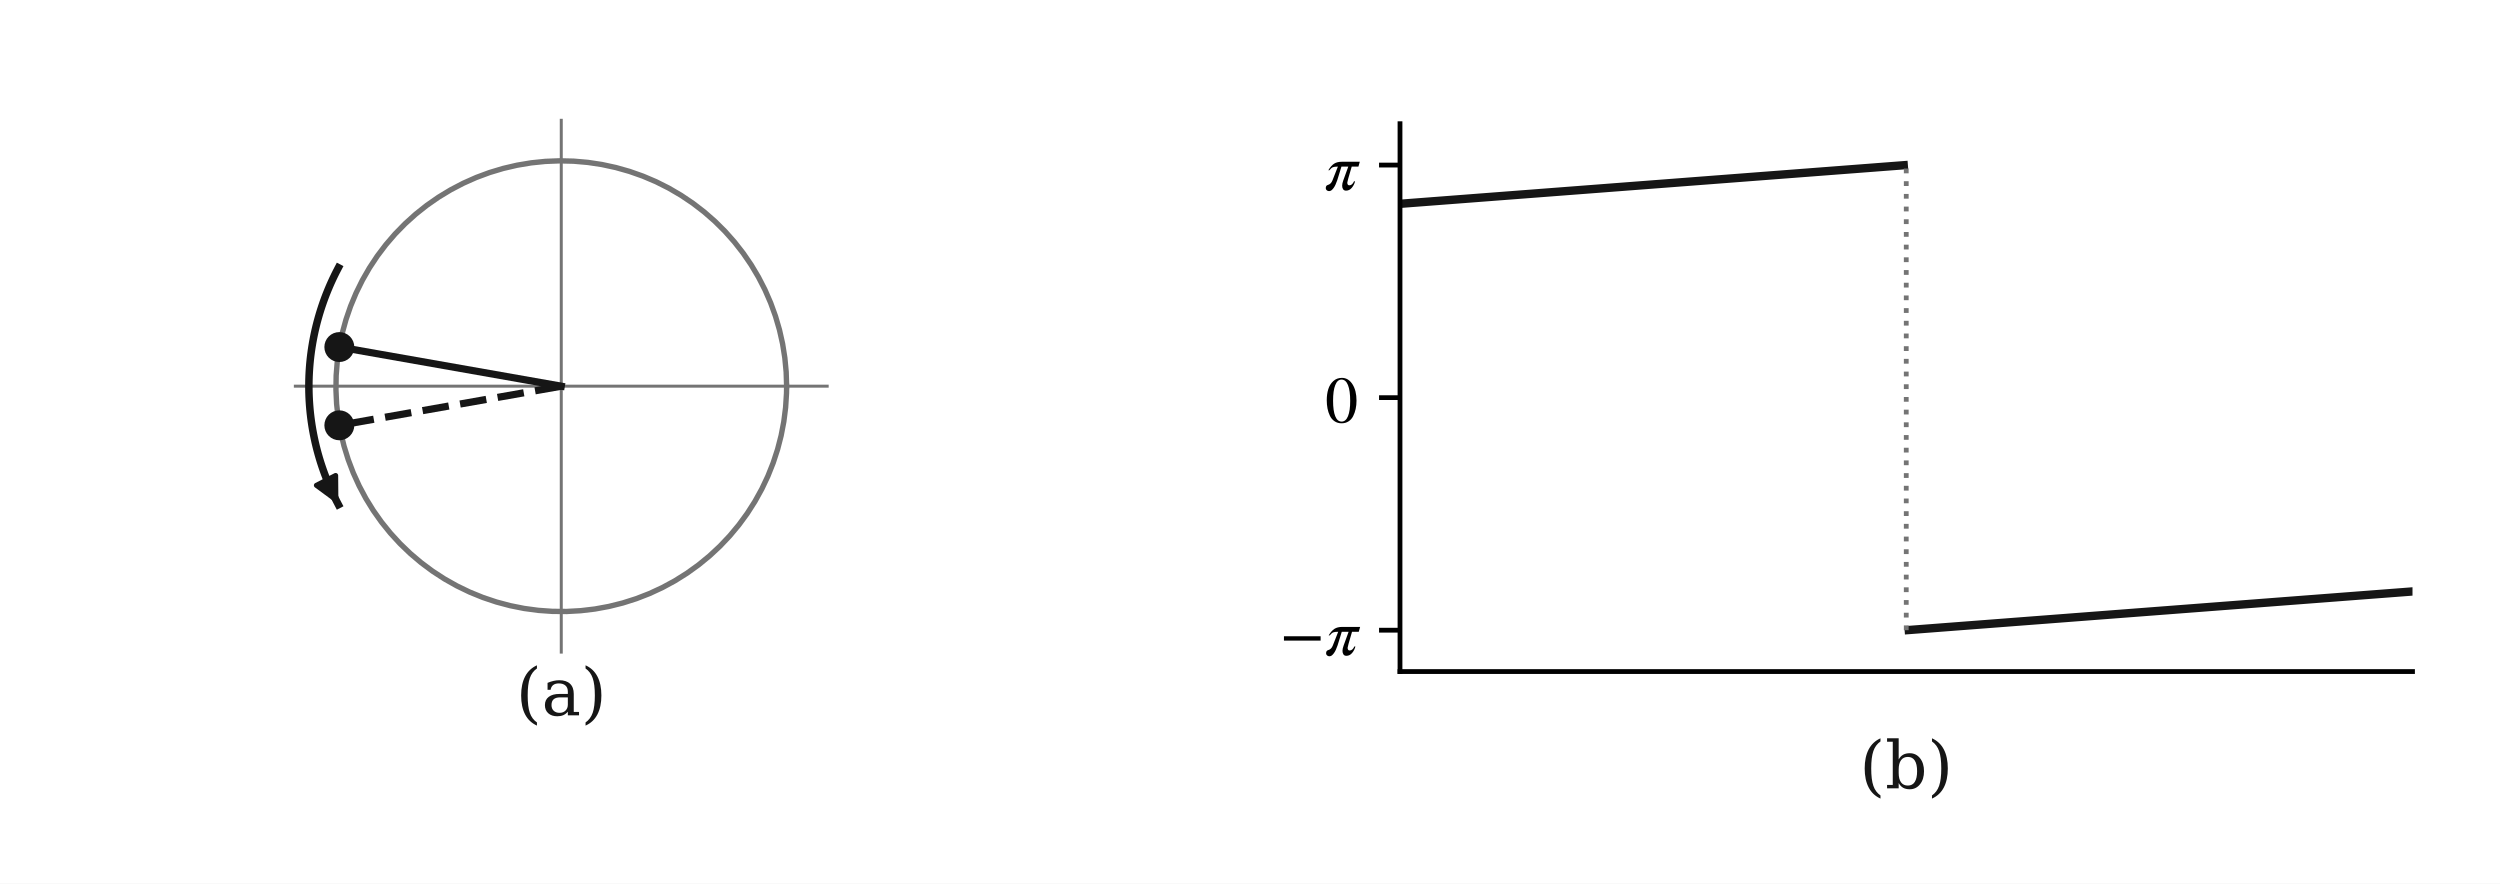
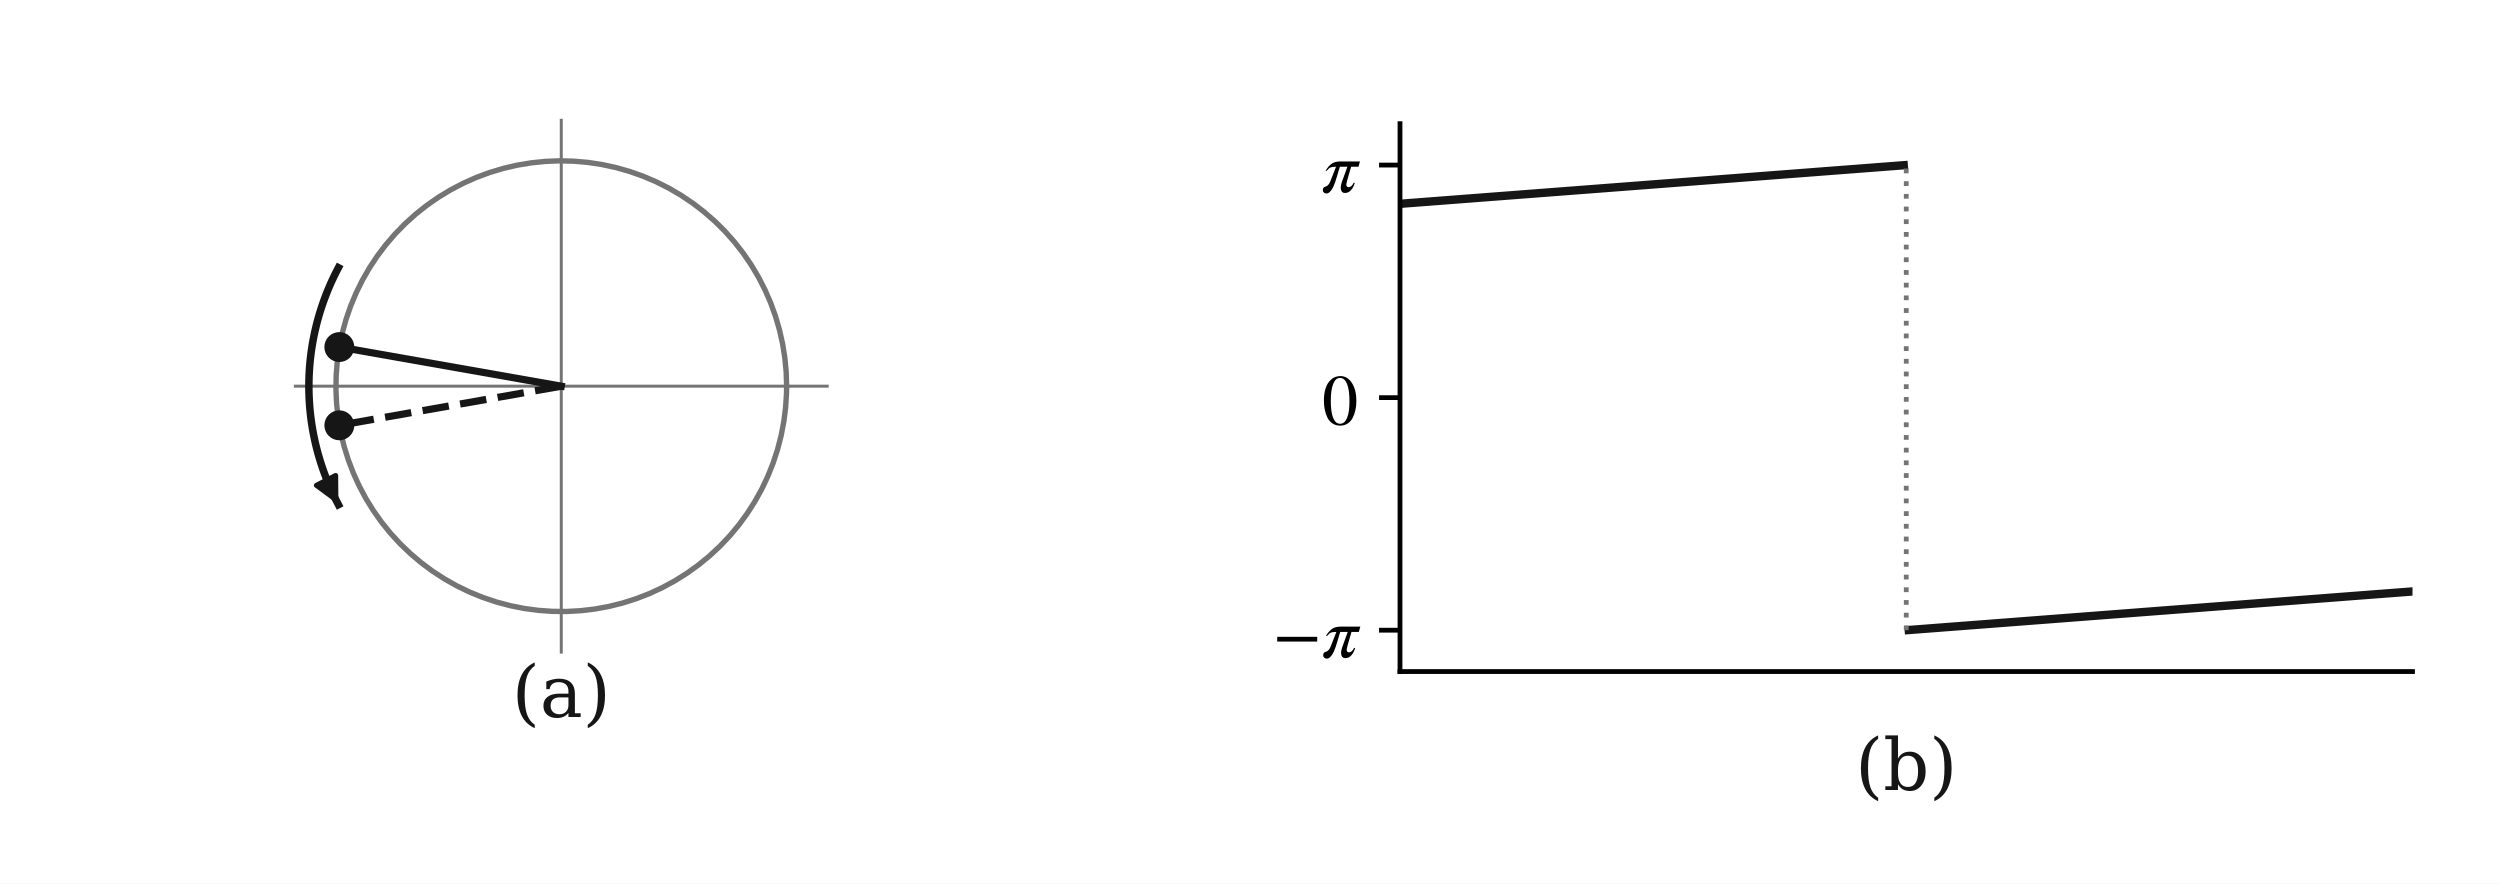
<svg xmlns="http://www.w3.org/2000/svg" xmlns:xlink="http://www.w3.org/1999/xlink" width="417.6pt" height="147.6pt" viewBox="0 0 417.6 147.6" version="1.1">
  <defs>
    <style type="text/css">*{stroke-linejoin: round; stroke-linecap: butt}</style>
  </defs>
  <g id="figure_1">
    <g id="patch_1">
      <path d="M 0 147.6  L 417.6 147.6  L 417.6 0  L 0 0  z " style="fill: #ffffff" />
    </g>
    <g id="axes_1">
      <g id="line2d_1">
-         <path d="M 131.397 64.508  L 131.322 62.133  L 131.097 59.767  L 130.724 57.42  L 130.203 55.101  L 129.536 52.819  L 128.727 50.585  L 127.779 48.405  L 126.695 46.29  L 125.48 44.248  L 124.138 42.286  L 122.675 40.413  L 121.097 38.636  L 119.41 36.962  L 117.62 35.398  L 115.736 33.95  L 113.763 32.624  L 111.711 31.424  L 109.588 30.357  L 107.401 29.426  L 105.16 28.635  L 102.874 27.987  L 100.551 27.484  L 98.201 27.129  L 95.833 26.923  L 93.457 26.866  L 91.082 26.96  L 88.718 27.204  L 86.374 27.596  L 84.059 28.135  L 81.783 28.819  L 79.555 29.646  L 77.383 30.611  L 75.277 31.712  L 73.244 32.943  L 71.293 34.301  L 69.432 35.778  L 67.667 37.371  L 66.006 39.071  L 64.456 40.873  L 63.023 42.769  L 61.713 44.751  L 60.53 46.813  L 59.479 48.944  L 58.565 51.138  L 57.792 53.386  L 57.162 55.677  L 56.677 58.004  L 56.341 60.357  L 56.153 62.726  L 56.116 65.102  L 56.228 67.476  L 56.491 69.839  L 56.901 72.179  L 57.459 74.49  L 58.161 76.76  L 59.005 78.982  L 59.988 81.146  L 61.105 83.244  L 62.352 85.267  L 63.725 87.207  L 65.217 89.057  L 66.823 90.809  L 68.537 92.456  L 70.351 93.991  L 72.258 95.41  L 74.251 96.705  L 76.321 97.871  L 78.461 98.905  L 80.663 99.801  L 82.916 100.557  L 85.212 101.169  L 87.543 101.635  L 89.898 101.953  L 92.269 102.122  L 94.645 102.141  L 97.019 102.009  L 99.379 101.729  L 101.716 101.299  L 104.022 100.724  L 106.287 100.004  L 108.502 99.142  L 110.658 98.142  L 112.747 97.008  L 114.76 95.745  L 116.689 94.357  L 118.527 92.85  L 120.266 91.231  L 121.9 89.504  L 123.421 87.678  L 124.824 85.76  L 126.103 83.757  L 127.254 81.677  L 128.27 79.529  L 129.149 77.321  L 129.887 75.062  L 130.481 72.76  L 130.929 70.426  L 131.228 68.068  L 131.378 65.696  L 131.397 64.508  L 131.397 64.508  " clip-path="url(#pa85dc8794d)" style="fill: none; stroke: #747474; stroke-width: 0.9; stroke-linecap: square" />
+         <path d="M 131.397 64.508  L 131.322 62.133  L 131.097 59.767  L 130.724 57.42  L 130.203 55.101  L 129.536 52.819  L 128.727 50.585  L 127.779 48.405  L 126.695 46.29  L 125.48 44.248  L 124.138 42.286  L 122.675 40.413  L 121.097 38.636  L 119.41 36.962  L 117.62 35.398  L 115.736 33.95  L 113.763 32.624  L 111.711 31.424  L 109.588 30.357  L 107.401 29.426  L 105.16 28.635  L 102.874 27.987  L 100.551 27.484  L 98.201 27.129  L 95.833 26.923  L 93.457 26.866  L 91.082 26.96  L 88.718 27.204  L 86.374 27.596  L 84.059 28.135  L 81.783 28.819  L 79.555 29.646  L 77.383 30.611  L 75.277 31.712  L 73.244 32.943  L 71.293 34.301  L 69.432 35.778  L 67.667 37.371  L 66.006 39.071  L 64.456 40.873  L 63.023 42.769  L 61.713 44.751  L 60.53 46.813  L 59.479 48.944  L 58.565 51.138  L 57.792 53.386  L 57.162 55.677  L 56.677 58.004  L 56.341 60.357  L 56.153 62.726  L 56.116 65.102  L 56.228 67.476  L 56.491 69.839  L 56.901 72.179  L 57.459 74.49  L 58.161 76.76  L 59.005 78.982  L 59.988 81.146  L 61.105 83.244  L 62.352 85.267  L 63.725 87.207  L 65.217 89.057  L 66.823 90.809  L 68.537 92.456  L 70.351 93.991  L 72.258 95.41  L 74.251 96.705  L 76.321 97.871  L 78.461 98.905  L 80.663 99.801  L 82.916 100.557  L 85.212 101.169  L 87.543 101.635  L 89.898 101.953  L 92.269 102.122  L 94.645 102.141  L 97.019 102.009  L 99.379 101.729  L 101.716 101.299  L 104.022 100.724  L 106.287 100.004  L 108.502 99.142  L 110.658 98.142  L 112.747 97.008  L 114.76 95.745  L 116.689 94.357  L 118.527 92.85  L 120.266 91.231  L 121.9 89.504  L 123.421 87.678  L 124.824 85.76  L 126.103 83.757  L 127.254 81.677  L 128.27 79.529  L 129.149 77.321  L 129.887 75.062  L 130.481 72.76  L 130.929 70.426  L 131.228 68.068  L 131.378 65.696  L 131.397 64.508  L 131.397 64.508  " clip-path="url(#pec125b11e6)" style="fill: none; stroke: #747474; stroke-width: 0.9; stroke-linecap: square" />
      </g>
      <g id="line2d_2">
-         <path d="M 49.335 64.508  L 138.173 64.508  " clip-path="url(#pa85dc8794d)" style="fill: none; stroke: #747474; stroke-width: 0.5; stroke-linecap: square" />
+         <path d="M 49.335 64.508  L 138.173 64.508  " clip-path="url(#pec125b11e6)" style="fill: none; stroke: #747474; stroke-width: 0.5; stroke-linecap: square" />
      </g>
      <g id="line2d_3">
-         <path d="M 93.754 108.927  L 93.754 20.089  " clip-path="url(#pa85dc8794d)" style="fill: none; stroke: #747474; stroke-width: 0.5; stroke-linecap: square" />
+         <path d="M 93.754 108.927  L 93.754 20.089  " clip-path="url(#pec125b11e6)" style="fill: none; stroke: #747474; stroke-width: 0.5; stroke-linecap: square" />
      </g>
      <g id="line2d_4">
-         <path d="M 56.683 57.972  " clip-path="url(#pa85dc8794d)" style="fill: none; stroke: #161616; stroke-width: 1.5; stroke-linecap: square" />
+         <path d="M 56.683 57.972  " clip-path="url(#pec125b11e6)" style="fill: none; stroke: #161616; stroke-width: 1.5; stroke-linecap: square" />
        <defs>
-           <path id="mde63dee03b" d="M 0 2  C 0.53 2 1.039 1.789 1.414 1.414  C 1.789 1.039 2 0.53 2 0  C 2 -0.53 1.789 -1.039 1.414 -1.414  C 1.039 -1.789 0.53 -2 0 -2  C -0.53 -2 -1.039 -1.789 -1.414 -1.414  C -1.789 -1.039 -2 -0.53 -2 0  C -2 0.53 -1.789 1.039 -1.414 1.414  C -1.039 1.789 -0.53 2 0 2  z " style="stroke: #161616" />
+           <path id="m46d28945ed" d="M 0 2  C 0.53 2 1.039 1.789 1.414 1.414  C 1.789 1.039 2 0.53 2 0  C 2 -0.53 1.789 -1.039 1.414 -1.414  C 1.039 -1.789 0.53 -2 0 -2  C -0.53 -2 -1.039 -1.789 -1.414 -1.414  C -1.789 -1.039 -2 -0.53 -2 0  C -2 0.53 -1.789 1.039 -1.414 1.414  C -1.039 1.789 -0.53 2 0 2  z " style="stroke: #161616" />
        </defs>
-         <g clip-path="url(#pa85dc8794d)">
-           <use xlink:href="#mde63dee03b" x="56.683" y="57.972" style="fill: #161616; stroke: #161616" />
+         <g clip-path="url(#pec125b11e6)">
+           <use xlink:href="#m46d28945ed" x="56.683" y="57.972" style="fill: #161616; stroke: #161616" />
        </g>
      </g>
      <g id="line2d_5">
-         <path d="M 56.683 71.045  " clip-path="url(#pa85dc8794d)" style="fill: none; stroke: #161616; stroke-width: 1.5; stroke-linecap: square" />
-         <g clip-path="url(#pa85dc8794d)">
-           <use xlink:href="#mde63dee03b" x="56.683" y="71.045" style="fill: #161616; stroke: #161616" />
+         <path d="M 56.683 71.045  " clip-path="url(#pec125b11e6)" style="fill: none; stroke: #161616; stroke-width: 1.5; stroke-linecap: square" />
+         <g clip-path="url(#pec125b11e6)">
+           <use xlink:href="#m46d28945ed" x="56.683" y="71.045" style="fill: #161616; stroke: #161616" />
        </g>
      </g>
      <g id="line2d_6">
-         <path d="M 93.754 64.508  L 56.683 57.972  " clip-path="url(#pa85dc8794d)" style="fill: none; stroke: #161616; stroke-width: 1.2; stroke-linecap: square" />
+         <path d="M 93.754 64.508  L 56.683 57.972  " clip-path="url(#pec125b11e6)" style="fill: none; stroke: #161616; stroke-width: 1.2; stroke-linecap: square" />
      </g>
      <g id="line2d_7">
-         <path d="M 93.754 64.508  L 56.683 71.045  " clip-path="url(#pa85dc8794d)" style="fill: none; stroke-dasharray: 4.44,1.92; stroke-dashoffset: 0; stroke: #161616; stroke-width: 1.2" />
+         <path d="M 93.754 64.508  L 56.683 71.045  " clip-path="url(#pec125b11e6)" style="fill: none; stroke-dasharray: 4.44,1.92; stroke-dashoffset: 0; stroke: #161616; stroke-width: 1.2" />
      </g>
      <g id="line2d_8">
-         <path d="M 56.529 44.715  L 56.206 45.335  L 55.894 45.959  L 55.592 46.589  L 55.3 47.223  L 55.019 47.863  L 54.749 48.507  L 54.489 49.155  L 54.24 49.808  L 54.002 50.464  L 53.775 51.125  L 53.558 51.789  L 53.353 52.456  L 53.159 53.127  L 52.976 53.801  L 52.804 54.478  L 52.644 55.158  L 52.495 55.84  L 52.357 56.525  L 52.23 57.212  L 52.115 57.901  L 52.011 58.591  L 51.919 59.283  L 51.838 59.977  L 51.769 60.672  L 51.711 61.368  L 51.665 62.065  L 51.63 62.763  L 51.607 63.461  L 51.595 64.159  L 51.595 64.857  L 51.607 65.556  L 51.63 66.254  L 51.665 66.951  L 51.711 67.648  L 51.769 68.344  L 51.838 69.039  L 51.919 69.733  L 52.011 70.425  L 52.115 71.116  L 52.23 71.805  L 52.357 72.491  L 52.495 73.176  L 52.644 73.858  L 52.804 74.538  L 52.976 75.215  L 53.159 75.889  L 53.353 76.56  L 53.558 77.228  L 53.775 77.892  L 54.002 78.552  L 54.24 79.209  L 54.489 79.861  L 54.749 80.51  L 55.019 81.153  L 55.3 81.793  L 55.592 82.427  L 55.894 83.057  L 56.206 83.682  L 56.529 84.301  " clip-path="url(#pa85dc8794d)" style="fill: none; stroke: #161616; stroke-width: 1.25; stroke-linecap: square" />
+         <path d="M 56.529 44.715  L 56.206 45.335  L 55.894 45.959  L 55.592 46.589  L 55.3 47.223  L 55.019 47.863  L 54.749 48.507  L 54.489 49.155  L 54.24 49.808  L 54.002 50.464  L 53.775 51.125  L 53.558 51.789  L 53.353 52.456  L 53.159 53.127  L 52.976 53.801  L 52.804 54.478  L 52.644 55.158  L 52.495 55.84  L 52.357 56.525  L 52.23 57.212  L 52.115 57.901  L 52.011 58.591  L 51.919 59.283  L 51.838 59.977  L 51.769 60.672  L 51.711 61.368  L 51.665 62.065  L 51.63 62.763  L 51.607 63.461  L 51.595 64.159  L 51.595 64.857  L 51.607 65.556  L 51.63 66.254  L 51.665 66.951  L 51.711 67.648  L 51.769 68.344  L 51.838 69.039  L 51.919 69.733  L 52.011 70.425  L 52.115 71.116  L 52.23 71.805  L 52.357 72.491  L 52.495 73.176  L 52.644 73.858  L 52.804 74.538  L 52.976 75.215  L 53.159 75.889  L 53.353 76.56  L 53.558 77.228  L 53.775 77.892  L 54.002 78.552  L 54.24 79.209  L 54.489 79.861  L 54.749 80.51  L 55.019 81.153  L 55.3 81.793  L 55.592 82.427  L 55.894 83.057  L 56.206 83.682  L 56.529 84.301  " clip-path="url(#pec125b11e6)" style="fill: none; stroke: #161616; stroke-width: 1.25; stroke-linecap: square" />
      </g>
      <g id="patch_2">
-         <path d="M 55.894 83.057  Q 56.211 83.679 56.097 83.455  " clip-path="url(#pa85dc8794d)" style="fill: none; stroke: #161616; stroke-width: 0.85; stroke-linecap: round" />
-         <path d="M 56.063 79.43  L 56.097 83.455  L 52.856 81.067  L 56.063 79.43  z " clip-path="url(#pa85dc8794d)" style="fill: #161616; stroke: #161616; stroke-width: 0.85; stroke-linecap: round" />
+         <path d="M 55.894 83.057  Q 56.211 83.679 56.097 83.455  " clip-path="url(#pec125b11e6)" style="fill: none; stroke: #161616; stroke-width: 0.85; stroke-linecap: round" />
+         <path d="M 56.063 79.43  L 56.097 83.455  L 52.856 81.067  L 56.063 79.43  z " clip-path="url(#pec125b11e6)" style="fill: #161616; stroke: #161616; stroke-width: 0.85; stroke-linecap: round" />
      </g>
      <g id="text_1">
-         <g style="fill: #161616" transform="translate(86.18305 119.4907) scale(0.11 -0.11)">
+         <g style="fill: #161616" transform="translate(85.49477 119.7667) scale(0.12 -0.12)">
          <defs>
            <path id="DejaVuSerif-28" d="M 2041 -997  Q 1281 -656 893 83  Q 506 822 506 1931  Q 506 3044 893 3783  Q 1281 4522 2041 4863  L 2041 4556  Q 1559 4225 1350 3623  Q 1141 3022 1141 1931  Q 1141 844 1350 242  Q 1559 -359 2041 -691  L 2041 -997  z " transform="scale(0.015625)" />
            <path id="DejaVuSerif-61" d="M 2547 1044  L 2547 1747  L 1806 1747  Q 1378 1747 1168 1562  Q 959 1378 959 997  Q 959 650 1171 447  Q 1384 244 1747 244  Q 2106 244 2326 466  Q 2547 688 2547 1044  z M 3122 2075  L 3122 331  L 3634 331  L 3634 0  L 2547 0  L 2547 359  Q 2356 128 2106 18  Q 1856 -91 1522 -91  Q 969 -91 644 203  Q 319 497 319 997  Q 319 1513 691 1797  Q 1063 2081 1741 2081  L 2547 2081  L 2547 2309  Q 2547 2688 2317 2895  Q 2088 3103 1672 3103  Q 1328 3103 1125 2947  Q 922 2791 872 2484  L 575 2484  L 575 3156  Q 875 3284 1158 3348  Q 1441 3413 1709 3413  Q 2400 3413 2761 3070  Q 3122 2728 3122 2075  z " transform="scale(0.015625)" />
            <path id="DejaVuSerif-29" d="M 453 -997  L 453 -691  Q 934 -359 1145 242  Q 1356 844 1356 1931  Q 1356 3022 1145 3623  Q 934 4225 453 4556  L 453 4863  Q 1216 4522 1603 3783  Q 1991 3044 1991 1931  Q 1991 822 1603 83  Q 1216 -656 453 -997  z " transform="scale(0.015625)" />
          </defs>
          <use xlink:href="#DejaVuSerif-28" />
          <use xlink:href="#DejaVuSerif-61" x="39.014" />
          <use xlink:href="#DejaVuSerif-29" x="98.633" />
        </g>
      </g>
    </g>
    <g id="axes_2">
      <g id="patch_3">
        <path d="M 233.856 112.176  L 402.984 112.176  L 402.984 20.664  L 233.856 20.664  z " style="fill: #ffffff" />
      </g>
      <g id="matplotlib.axis_1" />
      <g id="matplotlib.axis_2">
        <g id="ytick_1">
          <g id="line2d_9">
            <defs>
-               <path id="m58e4b0e503" d="M 0 0  L -3.5 0  " style="stroke: #000000; stroke-width: 0.8" />
+               <path id="m1102caedb9" d="M 0 0  L -3.5 0  " style="stroke: #000000; stroke-width: 0.8" />
            </defs>
            <g>
-               <use xlink:href="#m58e4b0e503" x="233.856" y="105.27" style="stroke: #000000; stroke-width: 0.8" />
+               <use xlink:href="#m1102caedb9" x="233.856" y="105.27" style="stroke: #000000; stroke-width: 0.8" />
            </g>
          </g>
          <g id="text_2">
-             <g transform="translate(213.766 109.4496) scale(0.11 -0.11)">
+             <g transform="translate(212.576 109.8295) scale(0.12 -0.12)">
              <defs>
                <path id="STIXGeneral-Regular-2212" d="M 3974 1408  L 410 1408  L 410 1830  L 3974 1830  L 3974 1408  z " transform="scale(0.015625)" />
                <path id="STIXGeneral-Italic-3c0" d="M 3430 2739  L 3296 2266  L 2643 2266  Q 2624 2195 2502 1782  Q 2381 1370 2297 1072  Q 2214 774 2214 717  Q 2214 448 2413 448  Q 2694 448 2867 838  L 2970 838  Q 2886 486 2652 208  Q 2419 -70 2093 -70  Q 1901 -70 1808 67  Q 1715 205 1715 410  Q 1715 627 1824 922  L 2310 2266  L 1645 2266  Q 1568 2061 1401 1469  Q 1235 877 1068 512  Q 902 147 672 -38  Q 563 -115 442 -115  Q 314 -115 218 -32  Q 122 51 122 166  Q 122 429 314 480  Q 634 563 774 928  L 1299 2266  L 1261 2266  Q 973 2266 819 2208  Q 666 2150 474 1914  L 371 1914  Q 640 2362 931 2550  Q 1222 2739 1696 2739  L 3430 2739  z " transform="scale(0.015625)" />
              </defs>
              <use xlink:href="#STIXGeneral-Regular-2212" transform="translate(0 0.203125)" />
              <use xlink:href="#STIXGeneral-Italic-3c0" transform="translate(68.49998 0.203125)" />
            </g>
          </g>
        </g>
        <g id="ytick_2">
          <g id="line2d_10">
            <g>
-               <use xlink:href="#m58e4b0e503" x="233.856" y="66.42" style="stroke: #000000; stroke-width: 0.8" />
+               <use xlink:href="#m1102caedb9" x="233.856" y="66.42" style="stroke: #000000; stroke-width: 0.8" />
            </g>
          </g>
          <g id="text_3">
-             <g transform="translate(221.356 70.59914) scale(0.11 -0.11)">
+             <g transform="translate(220.856 70.97906) scale(0.12 -0.12)">
              <defs>
                <path id="STIXGeneral-Regular-30" d="M 3046 2112  Q 3046 1683 2963 1302  Q 2880 922 2717 602  Q 2554 282 2266 96  Q 1978 -90 1600 -90  Q 1210 -90 915 108  Q 621 307 461 640  Q 301 973 227 1350  Q 154 1728 154 2150  Q 154 2746 301 3222  Q 448 3699 790 4012  Q 1133 4326 1626 4326  Q 2253 4326 2649 3712  Q 3046 3098 3046 2112  z M 2432 2080  Q 2432 3091 2217 3625  Q 2003 4160 1587 4160  Q 1190 4160 979 3622  Q 768 3085 768 2106  Q 768 1120 979 598  Q 1190 77 1600 77  Q 2003 77 2217 598  Q 2432 1120 2432 2080  z " transform="scale(0.015625)" />
              </defs>
              <use xlink:href="#STIXGeneral-Regular-30" transform="translate(0 0.40625)" />
            </g>
          </g>
        </g>
        <g id="ytick_3">
          <g id="line2d_11">
            <g>
-               <use xlink:href="#m58e4b0e503" x="233.856" y="27.57" style="stroke: #000000; stroke-width: 0.8" />
+               <use xlink:href="#m1102caedb9" x="233.856" y="27.57" style="stroke: #000000; stroke-width: 0.8" />
            </g>
          </g>
          <g id="text_4">
-             <g transform="translate(221.246 31.74868) scale(0.11 -0.11)">
+             <g transform="translate(220.736 32.1286) scale(0.12 -0.12)">
              <use xlink:href="#STIXGeneral-Italic-3c0" transform="translate(0 0.203125)" />
            </g>
          </g>
        </g>
      </g>
      <g id="line2d_12">
-         <path d="M 233.856 34.045  L 234.706 33.98  L 235.556 33.914  L 236.406 33.849  L 237.256 33.784  L 238.105 33.719  L 238.955 33.654  L 239.805 33.589  L 240.655 33.524  L 241.505 33.459  L 242.355 33.394  L 243.205 33.329  L 244.055 33.264  L 244.905 33.199  L 245.754 33.134  L 246.604 33.068  L 247.454 33.003  L 248.304 32.938  L 249.154 32.873  L 250.004 32.808  L 250.854 32.743  L 251.704 32.678  L 252.554 32.613  L 253.403 32.548  L 254.253 32.483  L 255.103 32.418  L 255.953 32.353  L 256.803 32.288  L 257.653 32.222  L 258.503 32.157  L 259.353 32.092  L 260.203 32.027  L 261.052 31.962  L 261.902 31.897  L 262.752 31.832  L 263.602 31.767  L 264.452 31.702  L 265.302 31.637  L 266.152 31.572  L 267.002 31.507  L 267.852 31.442  L 268.701 31.376  L 269.551 31.311  L 270.401 31.246  L 271.251 31.181  L 272.101 31.116  L 272.951 31.051  L 273.801 30.986  L 274.651 30.921  L 275.501 30.856  L 276.35 30.791  L 277.2 30.726  L 278.05 30.661  L 278.9 30.596  L 279.75 30.531  L 280.6 30.465  L 281.45 30.4  L 282.3 30.335  L 283.15 30.27  L 283.999 30.205  L 284.849 30.14  L 285.699 30.075  L 286.549 30.01  L 287.399 29.945  L 288.249 29.88  L 289.099 29.815  L 289.949 29.75  L 290.799 29.685  L 291.648 29.619  L 292.498 29.554  L 293.348 29.489  L 294.198 29.424  L 295.048 29.359  L 295.898 29.294  L 296.748 29.229  L 297.598 29.164  L 298.448 29.099  L 299.297 29.034  L 300.147 28.969  L 300.997 28.904  L 301.847 28.839  L 302.697 28.773  L 303.547 28.708  L 304.397 28.643  L 305.247 28.578  L 306.097 28.513  L 306.946 28.448  L 307.796 28.383  L 308.646 28.318  L 309.496 28.253  L 310.346 28.188  L 311.196 28.123  L 312.046 28.058  L 312.896 27.993  L 313.746 27.927  L 314.595 27.862  L 315.445 27.797  L 316.295 27.732  L 317.145 27.667  L 317.995 27.602  " clip-path="url(#p63a0068379)" style="fill: none; stroke: #161616; stroke-width: 1.4; stroke-linecap: square" />
+         <path d="M 233.856 34.045  L 234.706 33.98  L 235.556 33.914  L 236.406 33.849  L 237.256 33.784  L 238.105 33.719  L 238.955 33.654  L 239.805 33.589  L 240.655 33.524  L 241.505 33.459  L 242.355 33.394  L 243.205 33.329  L 244.055 33.264  L 244.905 33.199  L 245.754 33.134  L 246.604 33.068  L 247.454 33.003  L 248.304 32.938  L 249.154 32.873  L 250.004 32.808  L 250.854 32.743  L 251.704 32.678  L 252.554 32.613  L 253.403 32.548  L 254.253 32.483  L 255.103 32.418  L 255.953 32.353  L 256.803 32.288  L 257.653 32.222  L 258.503 32.157  L 259.353 32.092  L 260.203 32.027  L 261.052 31.962  L 261.902 31.897  L 262.752 31.832  L 263.602 31.767  L 264.452 31.702  L 265.302 31.637  L 266.152 31.572  L 267.002 31.507  L 267.852 31.442  L 268.701 31.376  L 269.551 31.311  L 270.401 31.246  L 271.251 31.181  L 272.101 31.116  L 272.951 31.051  L 273.801 30.986  L 274.651 30.921  L 275.501 30.856  L 276.35 30.791  L 277.2 30.726  L 278.05 30.661  L 278.9 30.596  L 279.75 30.531  L 280.6 30.465  L 281.45 30.4  L 282.3 30.335  L 283.15 30.27  L 283.999 30.205  L 284.849 30.14  L 285.699 30.075  L 286.549 30.01  L 287.399 29.945  L 288.249 29.88  L 289.099 29.815  L 289.949 29.75  L 290.799 29.685  L 291.648 29.619  L 292.498 29.554  L 293.348 29.489  L 294.198 29.424  L 295.048 29.359  L 295.898 29.294  L 296.748 29.229  L 297.598 29.164  L 298.448 29.099  L 299.297 29.034  L 300.147 28.969  L 300.997 28.904  L 301.847 28.839  L 302.697 28.773  L 303.547 28.708  L 304.397 28.643  L 305.247 28.578  L 306.097 28.513  L 306.946 28.448  L 307.796 28.383  L 308.646 28.318  L 309.496 28.253  L 310.346 28.188  L 311.196 28.123  L 312.046 28.058  L 312.896 27.993  L 313.746 27.927  L 314.595 27.862  L 315.445 27.797  L 316.295 27.732  L 317.145 27.667  L 317.995 27.602  " clip-path="url(#peda71b76ad)" style="fill: none; stroke: #161616; stroke-width: 1.4; stroke-linecap: square" />
      </g>
      <g id="line2d_13">
-         <path d="M 318.845 105.238  L 319.695 105.173  L 320.545 105.108  L 321.395 105.043  L 322.245 104.978  L 323.094 104.913  L 323.944 104.847  L 324.794 104.782  L 325.644 104.717  L 326.494 104.652  L 327.344 104.587  L 328.194 104.522  L 329.044 104.457  L 329.894 104.392  L 330.743 104.327  L 331.593 104.262  L 332.443 104.197  L 333.293 104.132  L 334.143 104.067  L 334.993 104.001  L 335.843 103.936  L 336.693 103.871  L 337.543 103.806  L 338.392 103.741  L 339.242 103.676  L 340.092 103.611  L 340.942 103.546  L 341.792 103.481  L 342.642 103.416  L 343.492 103.351  L 344.342 103.286  L 345.192 103.221  L 346.041 103.155  L 346.891 103.09  L 347.741 103.025  L 348.591 102.96  L 349.441 102.895  L 350.291 102.83  L 351.141 102.765  L 351.991 102.7  L 352.841 102.635  L 353.69 102.57  L 354.54 102.505  L 355.39 102.44  L 356.24 102.375  L 357.09 102.309  L 357.94 102.244  L 358.79 102.179  L 359.64 102.114  L 360.49 102.049  L 361.339 101.984  L 362.189 101.919  L 363.039 101.854  L 363.889 101.789  L 364.739 101.724  L 365.589 101.659  L 366.439 101.594  L 367.289 101.529  L 368.139 101.464  L 368.988 101.398  L 369.838 101.333  L 370.688 101.268  L 371.538 101.203  L 372.388 101.138  L 373.238 101.073  L 374.088 101.008  L 374.938 100.943  L 375.788 100.878  L 376.637 100.813  L 377.487 100.748  L 378.337 100.683  L 379.187 100.618  L 380.037 100.552  L 380.887 100.487  L 381.737 100.422  L 382.587 100.357  L 383.437 100.292  L 384.286 100.227  L 385.136 100.162  L 385.986 100.097  L 386.836 100.032  L 387.686 99.967  L 388.536 99.902  L 389.386 99.837  L 390.236 99.772  L 391.086 99.706  L 391.935 99.641  L 392.785 99.576  L 393.635 99.511  L 394.485 99.446  L 395.335 99.381  L 396.185 99.316  L 397.035 99.251  L 397.885 99.186  L 398.735 99.121  L 399.584 99.056  L 400.434 98.991  L 401.284 98.926  L 402.134 98.86  L 402.984 98.795  " clip-path="url(#p63a0068379)" style="fill: none; stroke: #161616; stroke-width: 1.4; stroke-linecap: square" />
+         <path d="M 318.845 105.238  L 319.695 105.173  L 320.545 105.108  L 321.395 105.043  L 322.245 104.978  L 323.094 104.913  L 323.944 104.847  L 324.794 104.782  L 325.644 104.717  L 326.494 104.652  L 327.344 104.587  L 328.194 104.522  L 329.044 104.457  L 329.894 104.392  L 330.743 104.327  L 331.593 104.262  L 332.443 104.197  L 333.293 104.132  L 334.143 104.067  L 334.993 104.001  L 335.843 103.936  L 336.693 103.871  L 337.543 103.806  L 338.392 103.741  L 339.242 103.676  L 340.092 103.611  L 340.942 103.546  L 341.792 103.481  L 342.642 103.416  L 343.492 103.351  L 344.342 103.286  L 345.192 103.221  L 346.041 103.155  L 346.891 103.09  L 347.741 103.025  L 348.591 102.96  L 349.441 102.895  L 350.291 102.83  L 351.141 102.765  L 351.991 102.7  L 352.841 102.635  L 353.69 102.57  L 354.54 102.505  L 355.39 102.44  L 356.24 102.375  L 357.09 102.309  L 357.94 102.244  L 358.79 102.179  L 359.64 102.114  L 360.49 102.049  L 361.339 101.984  L 362.189 101.919  L 363.039 101.854  L 363.889 101.789  L 364.739 101.724  L 365.589 101.659  L 366.439 101.594  L 367.289 101.529  L 368.139 101.464  L 368.988 101.398  L 369.838 101.333  L 370.688 101.268  L 371.538 101.203  L 372.388 101.138  L 373.238 101.073  L 374.088 101.008  L 374.938 100.943  L 375.788 100.878  L 376.637 100.813  L 377.487 100.748  L 378.337 100.683  L 379.187 100.618  L 380.037 100.552  L 380.887 100.487  L 381.737 100.422  L 382.587 100.357  L 383.437 100.292  L 384.286 100.227  L 385.136 100.162  L 385.986 100.097  L 386.836 100.032  L 387.686 99.967  L 388.536 99.902  L 389.386 99.837  L 390.236 99.772  L 391.086 99.706  L 391.935 99.641  L 392.785 99.576  L 393.635 99.511  L 394.485 99.446  L 395.335 99.381  L 396.185 99.316  L 397.035 99.251  L 397.885 99.186  L 398.735 99.121  L 399.584 99.056  L 400.434 98.991  L 401.284 98.926  L 402.134 98.86  L 402.984 98.795  " clip-path="url(#peda71b76ad)" style="fill: none; stroke: #161616; stroke-width: 1.4; stroke-linecap: square" />
      </g>
      <g id="line2d_14">
-         <path d="M 318.42 105.27  L 318.42 27.57  " clip-path="url(#p63a0068379)" style="fill: none; stroke-dasharray: 0.8,1.32; stroke-dashoffset: 0; stroke: #747474; stroke-width: 0.8" />
+         <path d="M 318.42 105.27  L 318.42 27.57  " clip-path="url(#peda71b76ad)" style="fill: none; stroke-dasharray: 0.8,1.32; stroke-dashoffset: 0; stroke: #747474; stroke-width: 0.8" />
      </g>
      <g id="patch_4">
        <path d="M 233.856 112.176  L 233.856 20.664  " style="fill: none; stroke: #000000; stroke-width: 0.8; stroke-linejoin: miter; stroke-linecap: square" />
      </g>
      <g id="patch_5">
        <path d="M 233.856 112.176  L 402.984 112.176  " style="fill: none; stroke: #000000; stroke-width: 0.8; stroke-linejoin: miter; stroke-linecap: square" />
      </g>
      <g id="text_5">
-         <g style="fill: #161616" transform="translate(310.6074 131.6835) scale(0.11 -0.11)">
+         <g style="fill: #161616" transform="translate(309.8972 131.9594) scale(0.12 -0.12)">
          <defs>
            <path id="DejaVuSerif-62" d="M 738 331  L 738 4531  L 184 4531  L 184 4863  L 1313 4863  L 1313 2803  Q 1481 3116 1742 3264  Q 2003 3413 2388 3413  Q 3000 3413 3387 2928  Q 3775 2444 3775 1663  Q 3775 881 3387 395  Q 3000 -91 2388 -91  Q 2003 -91 1742 57  Q 1481 206 1313 519  L 1313 0  L 184 0  L 184 331  L 738 331  z M 1313 1497  Q 1313 897 1542 583  Q 1772 269 2209 269  Q 2650 269 2876 622  Q 3103 975 3103 1663  Q 3103 2353 2876 2703  Q 2650 3053 2209 3053  Q 1772 3053 1542 2737  Q 1313 2422 1313 1825  L 1313 1497  z " transform="scale(0.015625)" />
          </defs>
          <use xlink:href="#DejaVuSerif-28" />
          <use xlink:href="#DejaVuSerif-62" x="39.014" />
          <use xlink:href="#DejaVuSerif-29" x="103.027" />
        </g>
      </g>
    </g>
  </g>
  <defs>
-     <clipPath id="pa85dc8794d">
+     <clipPath id="pec125b11e6">
      <rect x="37.29" y="11.808" width="109.165" height="112.176" />
    </clipPath>
-     <clipPath id="p63a0068379">
+     <clipPath id="peda71b76ad">
      <rect x="233.856" y="20.664" width="169.128" height="91.512" />
    </clipPath>
  </defs>
</svg>
